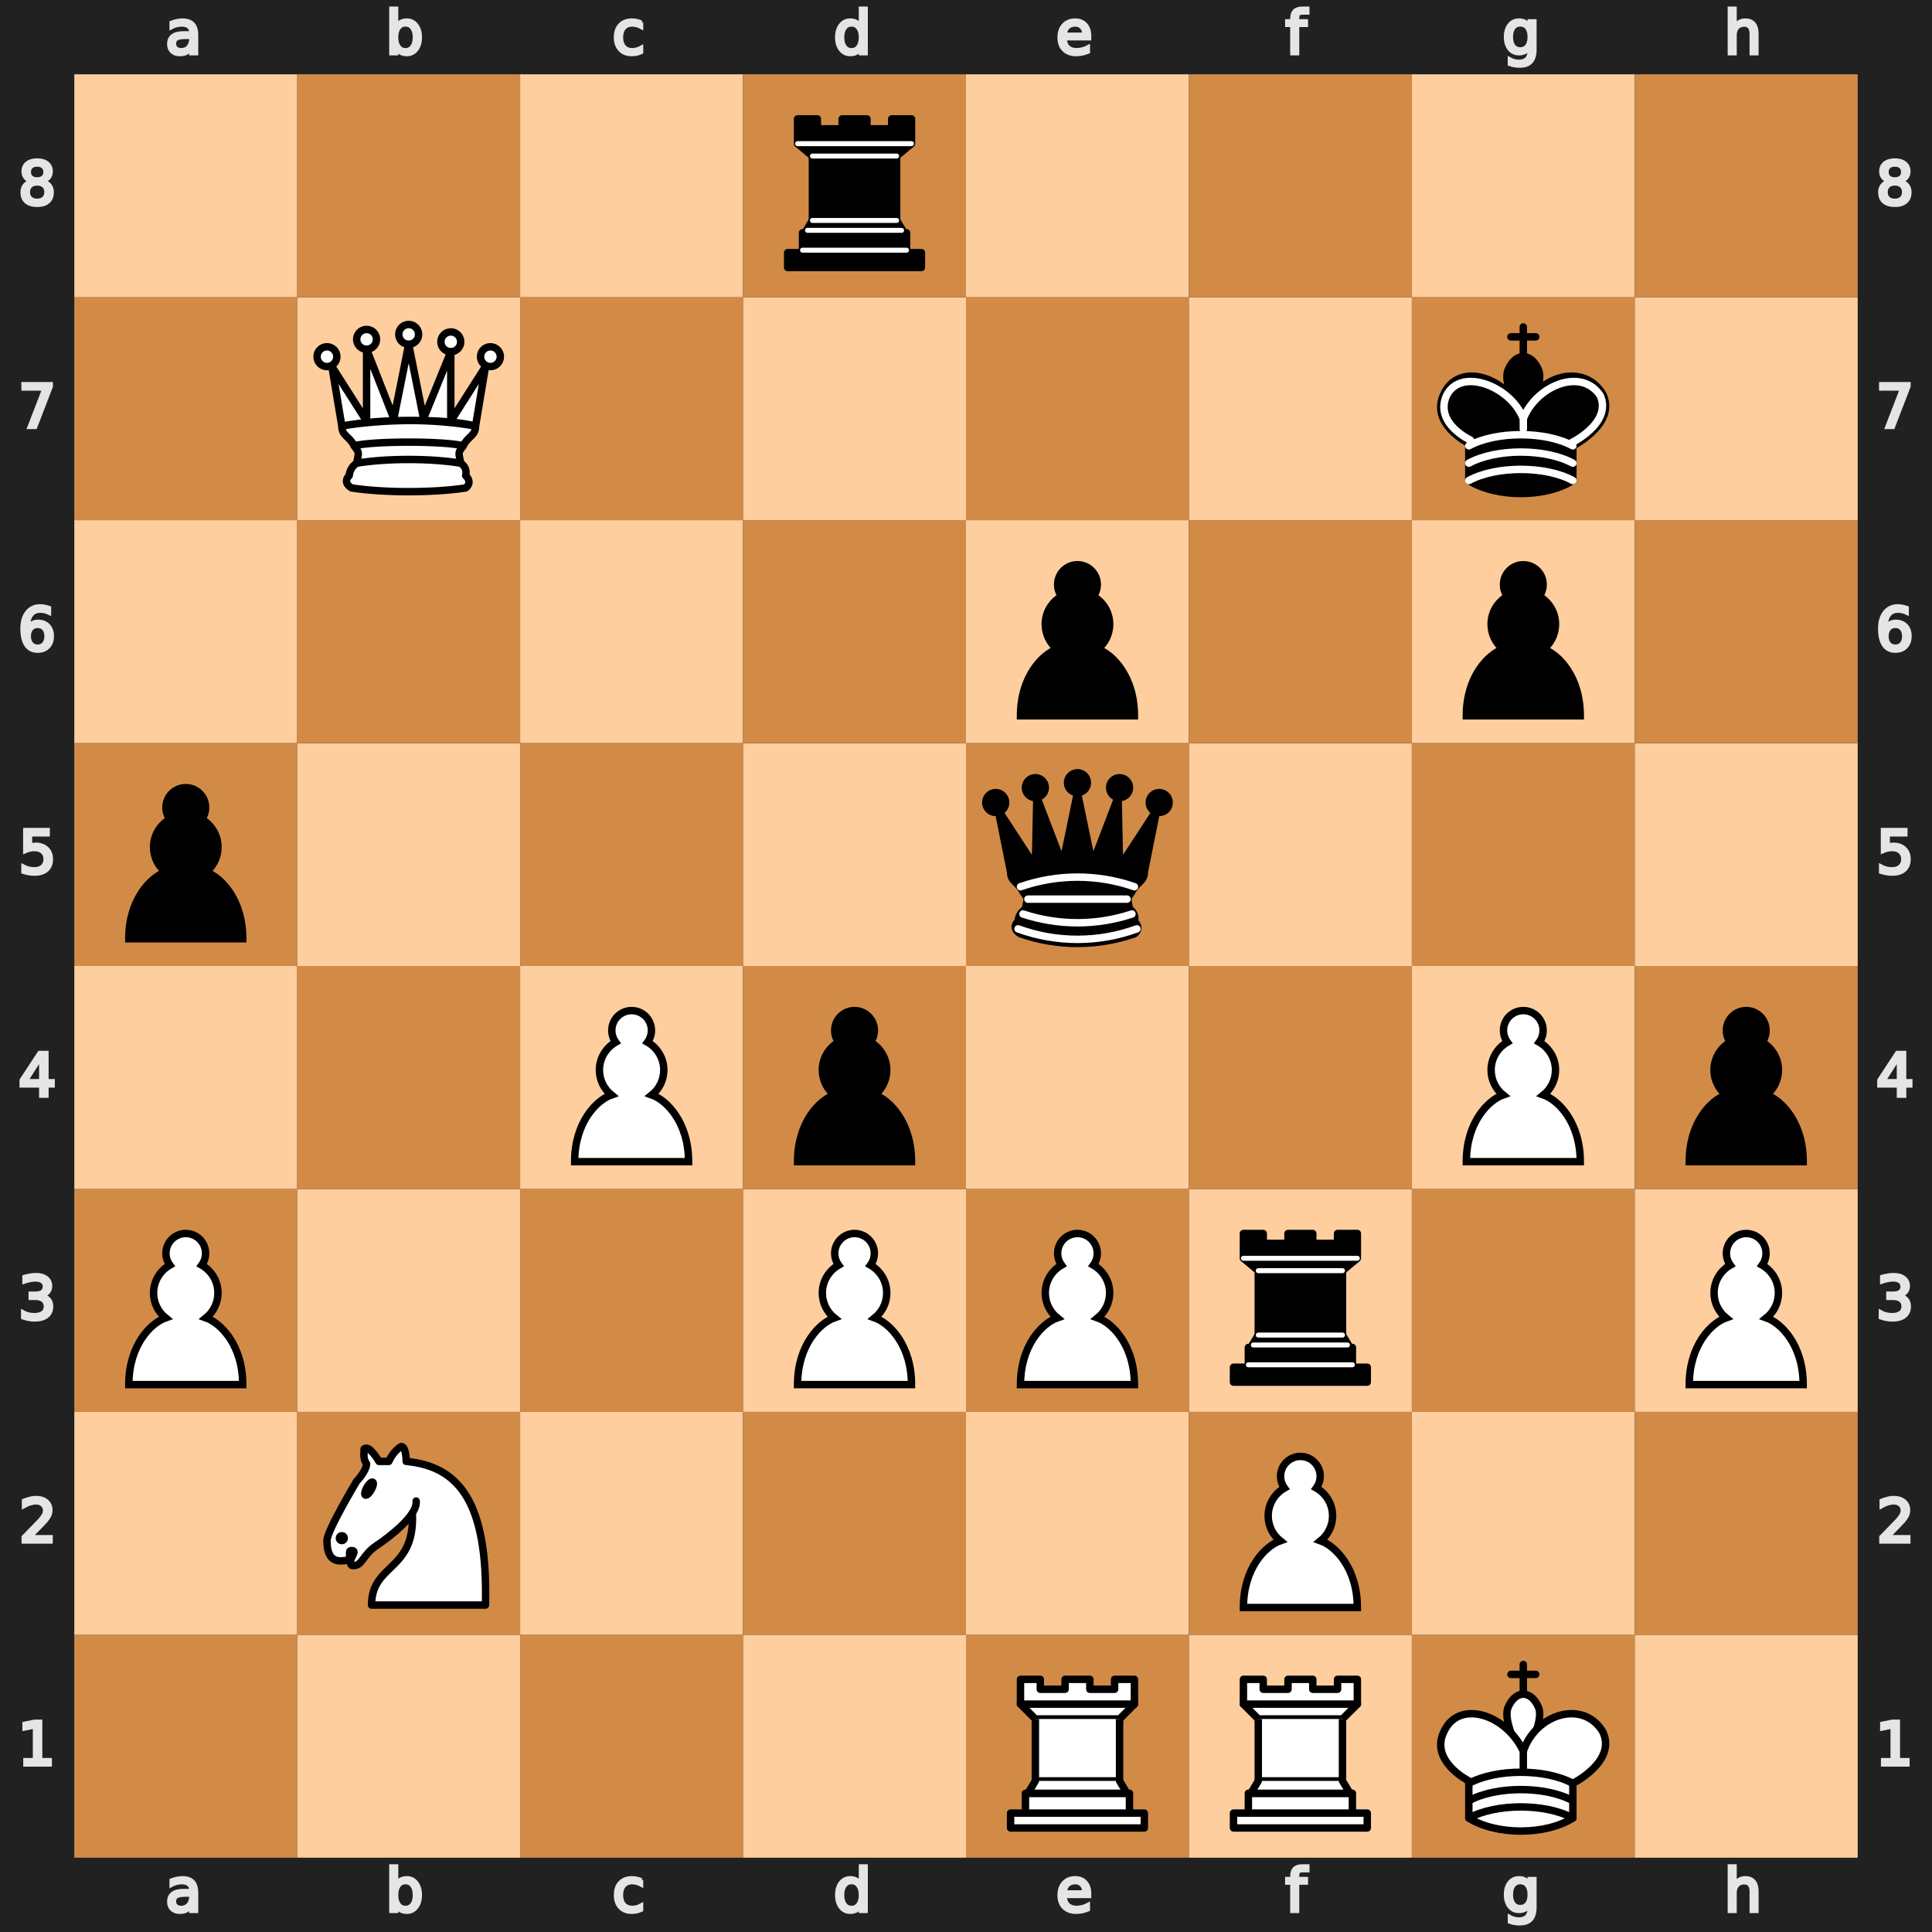
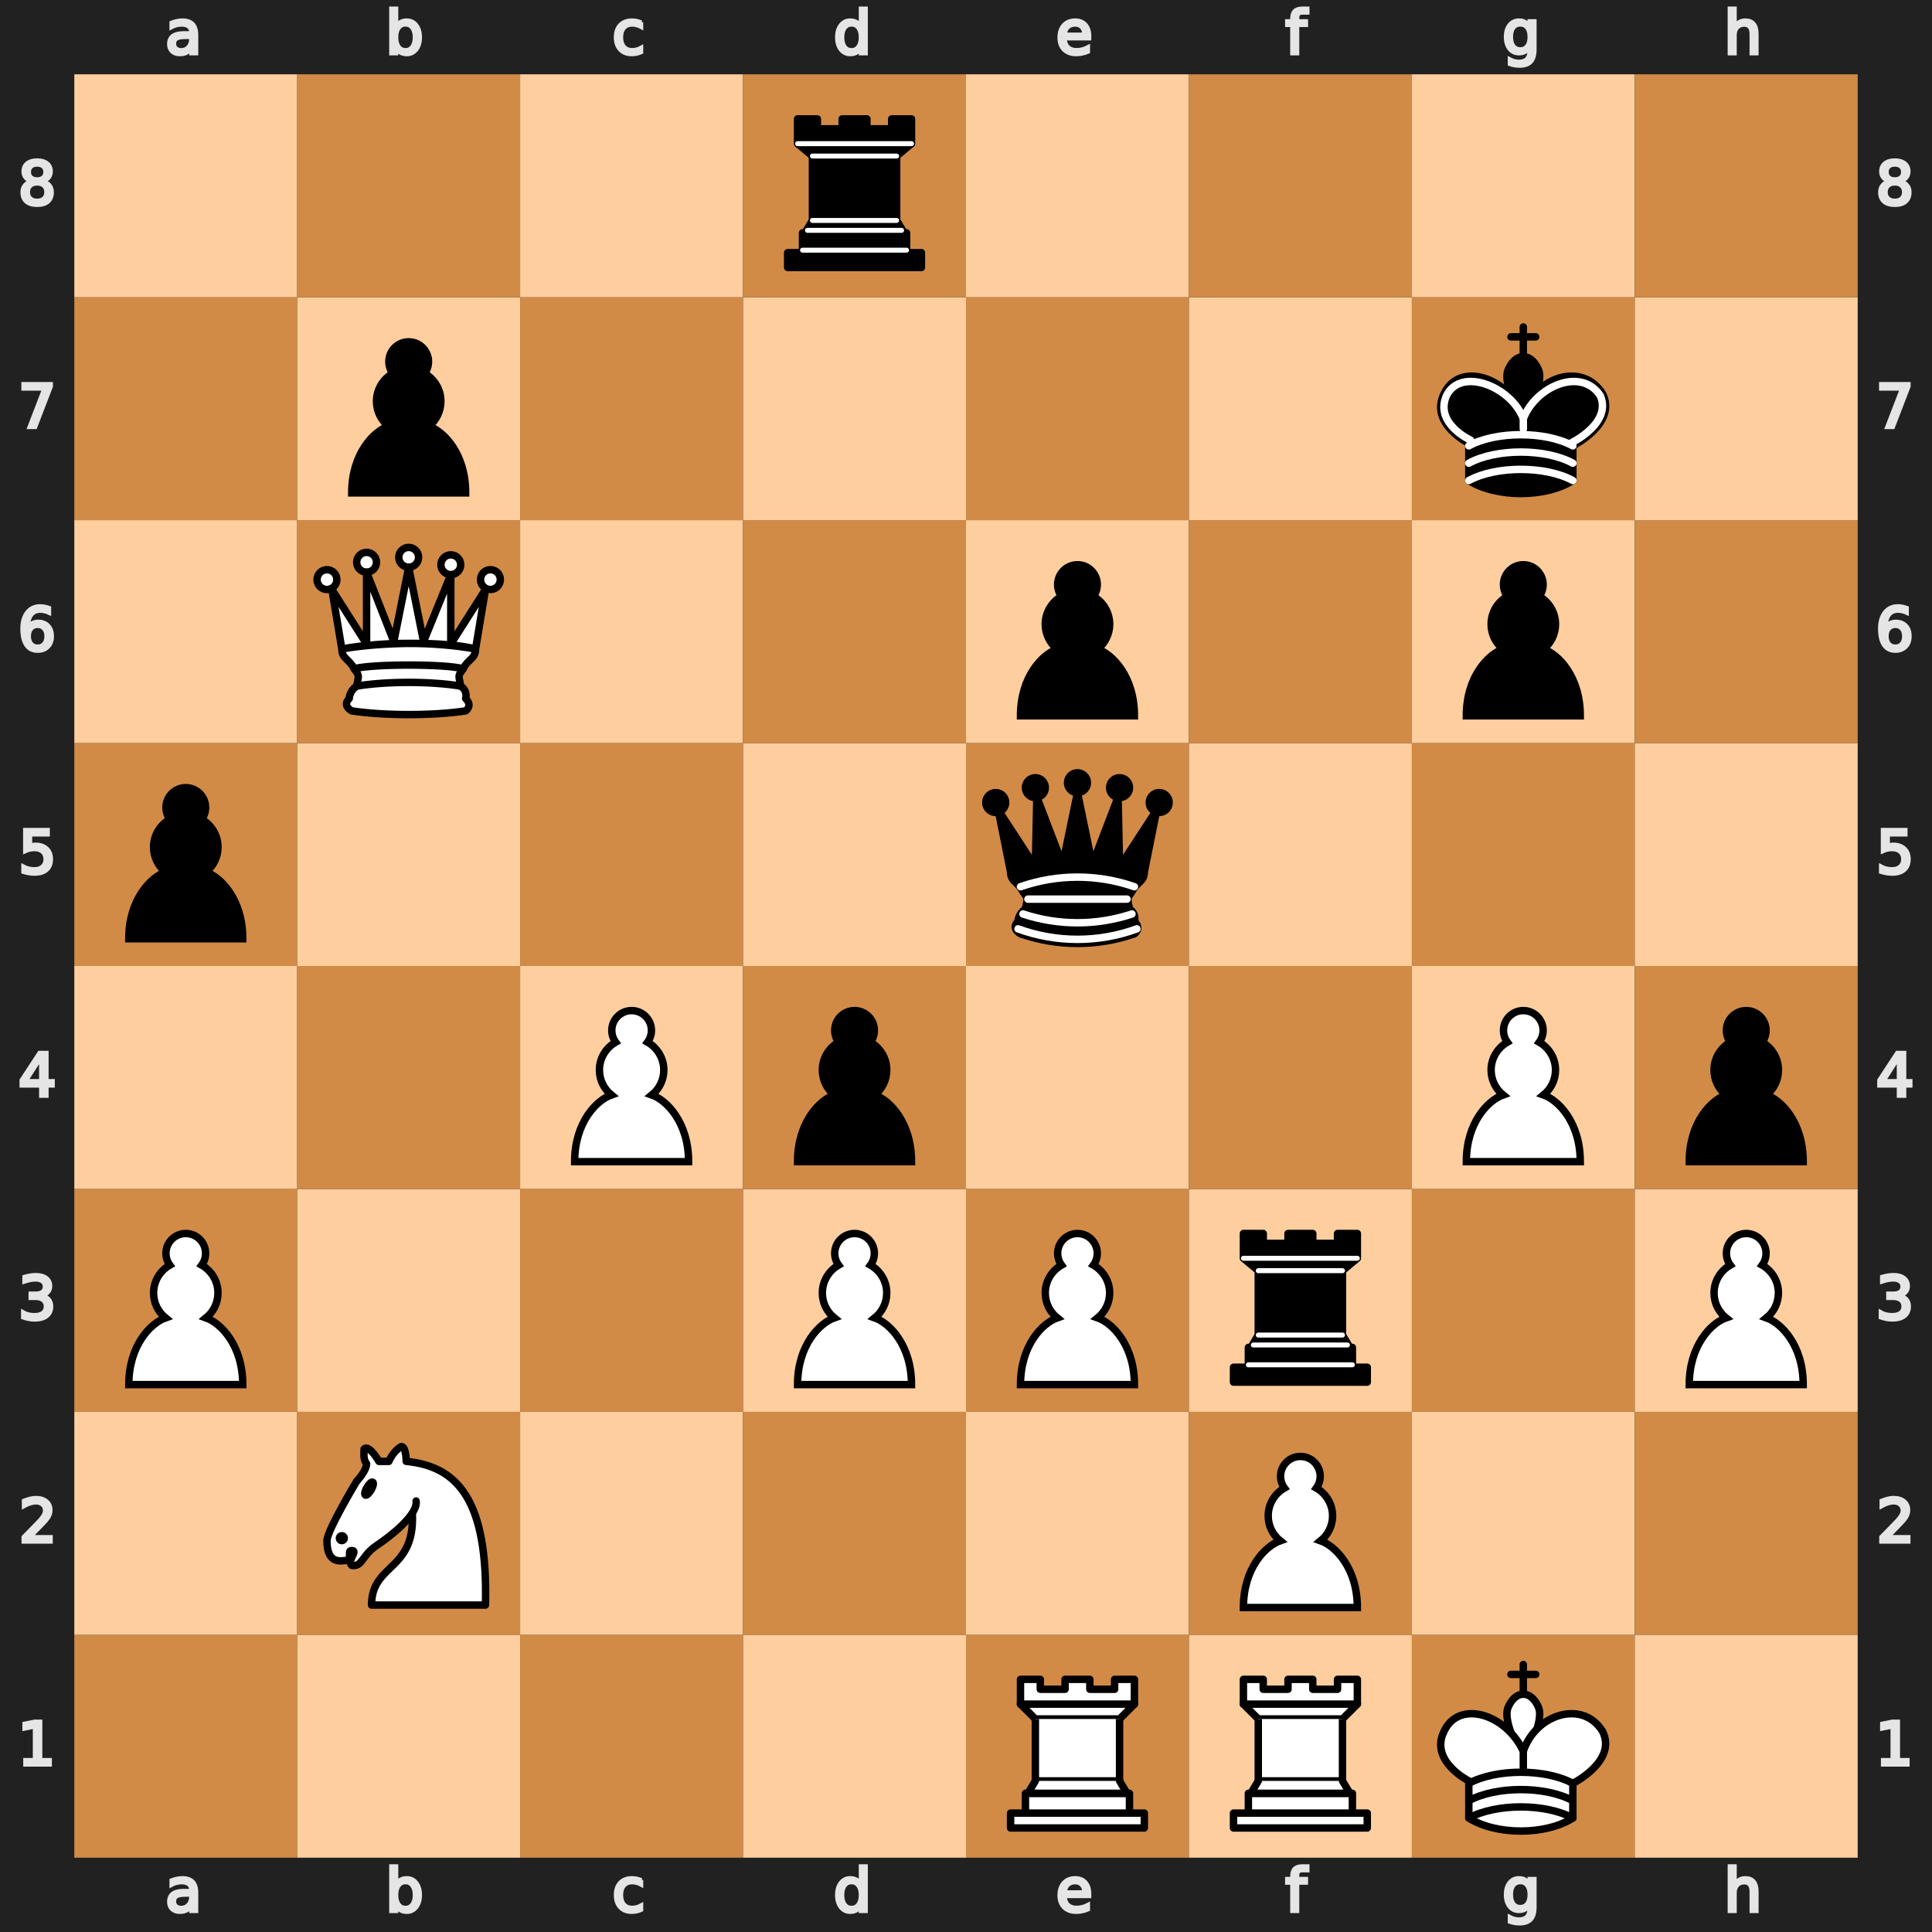
<svg xmlns="http://www.w3.org/2000/svg" xmlns:xlink="http://www.w3.org/1999/xlink" version="1.2" baseProfile="tiny" viewBox="0 0 390 390" width="350" height="350">
  <defs>
    <g id="white-pawn" class="white pawn">
      <path d="M22.5 9c-2.21 0-4 1.79-4 4 0 .89.29 1.71.78 2.38C17.33 16.5 16 18.59 16 21c0 2.03.94 3.84 2.41 5.03-3 1.06-7.41 5.55-7.41 13.47h23c0-7.92-4.41-12.41-7.41-13.47 1.47-1.19 2.41-3 2.41-5.03 0-2.41-1.33-4.5-3.28-5.62.49-.67.78-1.49.78-2.38 0-2.21-1.79-4-4-4z" fill="#fff" stroke="#000" stroke-width="1.5" stroke-linecap="round" />
    </g>
    <g id="white-knight" class="white knight" fill="none" fill-rule="evenodd" stroke="#000" stroke-width="1.5" stroke-linecap="round" stroke-linejoin="round">
      <path d="M 22,10 C 32.5,11 38.5,18 38,39 L 15,39 C 15,30 25,32.5 23,18" style="fill:#ffffff; stroke:#000000;" />
      <path d="M 24,18 C 24.38,20.91 18.45,25.37 16,27 C 13,29 13.18,31.34 11,31 C 9.958,30.06 12.41,27.96 11,28 C 10,28 11.19,29.23 10,30 C 9,30 5.997,31 6,26 C 6,24 12,14 12,14 C 12,14 13.89,12.1 14,10.5 C 13.27,9.506 13.5,8.5 13.5,7.5 C 14.5,6.5 16.5,10 16.5,10 L 18.5,10 C 18.5,10 19.28,8.008 21,7 C 22,7 22,10 22,10" style="fill:#ffffff; stroke:#000000;" />
      <path d="M 9.5 25.5 A 0.5 0.5 0 1 1 8.5,25.5 A 0.5 0.5 0 1 1 9.5 25.5 z" style="fill:#000000; stroke:#000000;" />
      <path d="M 15 15.5 A 0.5 1.5 0 1 1 14,15.5 A 0.5 1.5 0 1 1 15 15.5 z" transform="matrix(0.866,0.5,-0.5,0.866,9.693,-5.173)" style="fill:#000000; stroke:#000000;" />
    </g>
    <g id="white-rook" class="white rook" fill="#fff" fill-rule="evenodd" stroke="#000" stroke-width="1.5" stroke-linecap="round" stroke-linejoin="round">
      <path d="M9 39h27v-3H9v3zM12 36v-4h21v4H12zM11 14V9h4v2h5V9h5v2h5V9h4v5" stroke-linecap="butt" />
      <path d="M34 14l-3 3H14l-3-3" />
      <path d="M31 17v12.5H14V17" stroke-linecap="butt" stroke-linejoin="miter" />
      <path d="M31 29.5l1.5 2.5h-20l1.5-2.5" />
      <path d="M11 14h23" fill="none" stroke-linejoin="miter" />
    </g>
    <g id="white-queen" class="white queen" fill="#fff" fill-rule="evenodd" stroke="#000" stroke-width="1.5" stroke-linecap="round" stroke-linejoin="round">
      <path d="M8 12a2 2 0 1 1-4 0 2 2 0 1 1 4 0zM24.5 7.5a2 2 0 1 1-4 0 2 2 0 1 1 4 0zM41 12a2 2 0 1 1-4 0 2 2 0 1 1 4 0zM16 8.5a2 2 0 1 1-4 0 2 2 0 1 1 4 0zM33 9a2 2 0 1 1-4 0 2 2 0 1 1 4 0z" />
      <path d="M9 26c8.5-1.5 21-1.5 27 0l2-12-7 11V11l-5.5 13.5-3-15-3 15-5.5-14V25L7 14l2 12zM9 26c0 2 1.5 2 2.5 4 1 1.5 1 1 .5 3.5-1.5 1-1.5 2.5-1.5 2.5-1.5 1.5.5 2.5.5 2.5 6.5 1 16.5 1 23 0 0 0 1.5-1 0-2.5 0 0 .5-1.5-1-2.5-.5-2.5-.5-2 .5-3.5 1-2 2.5-2 2.5-4-8.5-1.5-18.5-1.5-27 0z" stroke-linecap="butt" />
      <path d="M11.5 30c3.5-1 18.5-1 22 0M12 33.5c6-1 15-1 21 0" fill="none" />
    </g>
    <g id="white-king" class="white king" fill="none" fill-rule="evenodd" stroke="#000" stroke-width="1.5" stroke-linecap="round" stroke-linejoin="round">
      <path d="M22.5 11.63V6M20 8h5" stroke-linejoin="miter" />
      <path d="M22.5 25s4.5-7.5 3-10.5c0 0-1-2.5-3-2.5s-3 2.5-3 2.5c-1.5 3 3 10.5 3 10.5" fill="#fff" stroke-linecap="butt" stroke-linejoin="miter" />
      <path d="M11.5 37c5.5 3.5 15.5 3.5 21 0v-7s9-4.5 6-10.5c-4-6.5-13.5-3.5-16 4V27v-3.5c-3.5-7.5-13-10.5-16-4-3 6 5 10 5 10V37z" fill="#fff" />
      <path d="M11.5 30c5.5-3 15.5-3 21 0m-21 3.5c5.5-3 15.5-3 21 0m-21 3.5c5.5-3 15.5-3 21 0" />
    </g>
    <g id="black-pawn" class="black pawn">
      <path d="M22.5 9c-2.21 0-4 1.79-4 4 0 .89.29 1.71.78 2.38C17.33 16.5 16 18.59 16 21c0 2.03.94 3.84 2.41 5.03-3 1.06-7.41 5.55-7.41 13.47h23c0-7.92-4.41-12.41-7.41-13.47 1.47-1.19 2.41-3 2.41-5.03 0-2.41-1.33-4.5-3.28-5.62.49-.67.78-1.49.78-2.38 0-2.21-1.79-4-4-4z" stroke="#000" stroke-width="1.5" stroke-linecap="round" />
    </g>
    <g id="black-rook" class="black rook" fill="#000" fill-rule="evenodd" stroke="#000" stroke-width="1.5" stroke-linecap="round" stroke-linejoin="round">
      <path d="M9 39h27v-3H9v3zM12.5 32l1.5-2.5h17l1.5 2.5h-20zM12 36v-4h21v4H12z" stroke-linecap="butt" />
      <path d="M14 29.5v-13h17v13H14z" stroke-linecap="butt" stroke-linejoin="miter" />
      <path d="M14 16.5L11 14h23l-3 2.5H14zM11 14V9h4v2h5V9h5v2h5V9h4v5H11z" stroke-linecap="butt" />
      <path d="M12 35.5h21M13 31.5h19M14 29.5h17M14 16.5h17M11 14h23" fill="none" stroke="#fff" stroke-width="1" stroke-linejoin="miter" />
    </g>
    <g id="black-queen" class="black queen" fill="#000" fill-rule="evenodd" stroke="#000" stroke-width="1.5" stroke-linecap="round" stroke-linejoin="round">
      <g fill="#000" stroke="none">
        <circle cx="6" cy="12" r="2.75" />
        <circle cx="14" cy="9" r="2.75" />
        <circle cx="22.5" cy="8" r="2.75" />
        <circle cx="31" cy="9" r="2.75" />
        <circle cx="39" cy="12" r="2.75" />
      </g>
      <path d="M9 26c8.5-1.5 21-1.5 27 0l2.5-12.5L31 25l-.3-14.1-5.2 13.6-3-14.5-3 14.5-5.2-13.6L14 25 6.5 13.5 9 26zM9 26c0 2 1.5 2 2.5 4 1 1.5 1 1 .5 3.5-1.5 1-1.5 2.5-1.5 2.5-1.5 1.5.5 2.5.5 2.5 6.5 1 16.5 1 23 0 0 0 1.5-1 0-2.5 0 0 .5-1.5-1-2.5-.5-2.5-.5-2 .5-3.5 1-2 2.5-2 2.5-4-8.5-1.5-18.5-1.5-27 0z" stroke-linecap="butt" />
      <path d="M11 38.5a35 35 1 0 0 23 0" fill="none" stroke-linecap="butt" />
      <path d="M11 29a35 35 1 0 1 23 0M12.5 31.5h20M11.5 34.5a35 35 1 0 0 22 0M10.5 37.5a35 35 1 0 0 24 0" fill="none" stroke="#fff" />
    </g>
    <g id="black-king" class="black king" fill="none" fill-rule="evenodd" stroke="#000" stroke-width="1.5" stroke-linecap="round" stroke-linejoin="round">
      <path d="M22.5 11.63V6" stroke-linejoin="miter" />
      <path d="M22.5 25s4.5-7.5 3-10.5c0 0-1-2.5-3-2.5s-3 2.5-3 2.5c-1.5 3 3 10.5 3 10.5" fill="#000" stroke-linecap="butt" stroke-linejoin="miter" />
      <path d="M11.5 37c5.5 3.5 15.5 3.5 21 0v-7s9-4.5 6-10.5c-4-6.5-13.5-3.5-16 4V27v-3.5c-3.5-7.5-13-10.5-16-4-3 6 5 10 5 10V37z" fill="#000" />
      <path d="M20 8h5" stroke-linejoin="miter" />
      <path d="M32 29.5s8.5-4 6.03-9.65C34.15 14 25 18 22.5 24.5l.01 2.1-.01-2.1C20 18 9.906 14 6.997 19.85c-2.497 5.65 4.853 9 4.853 9M11.5 30c5.5-3 15.5-3 21 0m-21 3.5c5.5-3 15.5-3 21 0m-21 3.5c5.5-3 15.5-3 21 0" stroke="#fff" />
    </g>
  </defs>
  <rect x="0" y="0" width="390" height="390" fill="#212121" />
  <g transform="translate(20, 0) scale(0.75, 0.75)" fill="#e5e5e5" stroke="#e5e5e5">
    <path d="M23.328 10.016q-1.742 0-2.414.398-.672.398-.672 1.36 0 .765.5 1.218.508.445 1.375.445 1.196 0 1.914-.843.727-.852.727-2.258v-.32zm2.867-.594v4.992h-1.437v-1.328q-.492.797-1.227 1.18-.734.375-1.797.375-1.343 0-2.14-.75-.79-.758-.79-2.024 0-1.476.985-2.226.992-.75 2.953-.75h2.016V8.75q0-.992-.656-1.531-.649-.547-1.829-.547-.75 0-1.46.18-.711.18-1.368.539V6.062q.79-.304 1.532-.453.742-.156 1.445-.156 1.898 0 2.836.984.937.985.937 2.985z" />
  </g>
  <g transform="translate(20, 375) scale(0.75, 0.75)" fill="#e5e5e5" stroke="#e5e5e5">
    <path d="M23.328 10.016q-1.742 0-2.414.398-.672.398-.672 1.36 0 .765.5 1.218.508.445 1.375.445 1.196 0 1.914-.843.727-.852.727-2.258v-.32zm2.867-.594v4.992h-1.437v-1.328q-.492.797-1.227 1.18-.734.375-1.797.375-1.343 0-2.14-.75-.79-.758-.79-2.024 0-1.476.985-2.226.992-.75 2.953-.75h2.016V8.75q0-.992-.656-1.531-.649-.547-1.829-.547-.75 0-1.46.18-.711.18-1.368.539V6.062q.79-.304 1.532-.453.742-.156 1.445-.156 1.898 0 2.836.984.937.985.937 2.985z" />
  </g>
  <g transform="translate(65, 0) scale(0.75, 0.75)" fill="#e5e5e5" stroke="#e5e5e5">
    <path d="M24.922 10.047q0-1.586-.656-2.485-.649-.906-1.79-.906-1.14 0-1.796.906-.649.899-.649 2.485 0 1.586.649 2.492.656.898 1.797.898 1.14 0 1.789-.898.656-.906.656-2.492zm-4.89-3.055q.452-.781 1.14-1.156.695-.383 1.656-.383 1.594 0 2.586 1.266 1 1.265 1 3.328 0 2.062-1 3.328-.992 1.266-2.586 1.266-.96 0-1.656-.375-.688-.383-1.14-1.164v1.312h-1.446V2.258h1.445z" />
  </g>
  <g transform="translate(65, 375) scale(0.75, 0.75)" fill="#e5e5e5" stroke="#e5e5e5">
    <path d="M24.922 10.047q0-1.586-.656-2.485-.649-.906-1.79-.906-1.14 0-1.796.906-.649.899-.649 2.485 0 1.586.649 2.492.656.898 1.797.898 1.14 0 1.789-.898.656-.906.656-2.492zm-4.89-3.055q.452-.781 1.14-1.156.695-.383 1.656-.383 1.594 0 2.586 1.266 1 1.265 1 3.328 0 2.062-1 3.328-.992 1.266-2.586 1.266-.96 0-1.656-.375-.688-.383-1.14-1.164v1.312h-1.446V2.258h1.445z" />
  </g>
  <g transform="translate(110, 0) scale(0.75, 0.75)" fill="#e5e5e5" stroke="#e5e5e5">
    <path d="M25.96 6v1.344q-.608-.336-1.226-.5-.609-.172-1.234-.172-1.398 0-2.172.89-.773.883-.773 2.485 0 1.601.773 2.492.774.883 2.172.883.625 0 1.234-.164.618-.172 1.227-.508v1.328q-.602.281-1.25.422-.64.14-1.367.14-1.977 0-3.14-1.242-1.165-1.242-1.165-3.351 0-2.14 1.172-3.367 1.18-1.227 3.227-1.227.664 0 1.296.14.633.134 1.227.407z" />
  </g>
  <g transform="translate(110, 375) scale(0.75, 0.75)" fill="#e5e5e5" stroke="#e5e5e5">
    <path d="M25.96 6v1.344q-.608-.336-1.226-.5-.609-.172-1.234-.172-1.398 0-2.172.89-.773.883-.773 2.485 0 1.601.773 2.492.774.883 2.172.883.625 0 1.234-.164.618-.172 1.227-.508v1.328q-.602.281-1.25.422-.64.14-1.367.14-1.977 0-3.14-1.242-1.165-1.242-1.165-3.351 0-2.14 1.172-3.367 1.18-1.227 3.227-1.227.664 0 1.296.14.633.134 1.227.407z" />
  </g>
  <g transform="translate(155, 0) scale(0.75, 0.75)" fill="#e5e5e5" stroke="#e5e5e5">
    <path d="M24.973 6.992V2.258h1.437v12.156h-1.437v-1.312q-.453.78-1.149 1.164-.687.375-1.656.375-1.586 0-2.586-1.266-.992-1.266-.992-3.328 0-2.063.992-3.328 1-1.266 2.586-1.266.969 0 1.656.383.696.375 1.149 1.156zm-4.899 3.055q0 1.586.649 2.492.656.898 1.797.898 1.14 0 1.796-.898.657-.906.657-2.492 0-1.586-.657-2.485-.656-.906-1.796-.906-1.141 0-1.797.906-.649.899-.649 2.485z" />
  </g>
  <g transform="translate(155, 375) scale(0.75, 0.75)" fill="#e5e5e5" stroke="#e5e5e5">
    <path d="M24.973 6.992V2.258h1.437v12.156h-1.437v-1.312q-.453.78-1.149 1.164-.687.375-1.656.375-1.586 0-2.586-1.266-.992-1.266-.992-3.328 0-2.063.992-3.328 1-1.266 2.586-1.266.969 0 1.656.383.696.375 1.149 1.156zm-4.899 3.055q0 1.586.649 2.492.656.898 1.797.898 1.14 0 1.796-.898.657-.906.657-2.492 0-1.586-.657-2.485-.656-.906-1.796-.906-1.141 0-1.797.906-.649.899-.649 2.485z" />
  </g>
  <g transform="translate(200, 0) scale(0.75, 0.75)" fill="#e5e5e5" stroke="#e5e5e5">
    <path d="M26.555 9.68v.703h-6.61q.094 1.484.89 2.265.806.774 2.235.774.828 0 1.602-.203.781-.203 1.547-.61v1.36q-.774.328-1.586.5-.813.172-1.649.172-2.093 0-3.32-1.22-1.219-1.218-1.219-3.296 0-2.148 1.157-3.406 1.164-1.266 3.132-1.266 1.766 0 2.79 1.14 1.03 1.134 1.03 3.087zm-1.438-.422q-.015-1.18-.664-1.883-.64-.703-1.703-.703-1.203 0-1.93.68-.718.68-.828 1.914z" />
  </g>
  <g transform="translate(200, 375) scale(0.75, 0.75)" fill="#e5e5e5" stroke="#e5e5e5">
    <path d="M26.555 9.68v.703h-6.61q.094 1.484.89 2.265.806.774 2.235.774.828 0 1.602-.203.781-.203 1.547-.61v1.36q-.774.328-1.586.5-.813.172-1.649.172-2.093 0-3.32-1.22-1.219-1.218-1.219-3.296 0-2.148 1.157-3.406 1.164-1.266 3.132-1.266 1.766 0 2.79 1.14 1.03 1.134 1.03 3.087zm-1.438-.422q-.015-1.18-.664-1.883-.64-.703-1.703-.703-1.203 0-1.93.68-.718.68-.828 1.914z" />
  </g>
  <g transform="translate(245, 0) scale(0.75, 0.75)" fill="#e5e5e5" stroke="#e5e5e5">
    <path d="M25.285 2.258v1.195H23.91q-.773 0-1.078.313-.297.312-.297 1.125v.773h2.367v1.117h-2.367v7.633H21.09V6.781h-1.375V5.664h1.375v-.61q0-1.46.68-2.124.68-.672 2.156-.672z" />
  </g>
  <g transform="translate(245, 375) scale(0.75, 0.75)" fill="#e5e5e5" stroke="#e5e5e5">
    <path d="M25.285 2.258v1.195H23.91q-.773 0-1.078.313-.297.312-.297 1.125v.773h2.367v1.117h-2.367v7.633H21.09V6.781h-1.375V5.664h1.375v-.61q0-1.46.68-2.124.68-.672 2.156-.672z" />
  </g>
  <g transform="translate(290, 0) scale(0.75, 0.75)" fill="#e5e5e5" stroke="#e5e5e5">
    <path d="M24.973 9.937q0-1.562-.649-2.421-.64-.86-1.804-.86-1.157 0-1.805.86-.64.859-.64 2.421 0 1.555.64 2.415.648.859 1.805.859 1.164 0 1.804-.86.649-.859.649-2.414zm1.437 3.391q0 2.234-.992 3.32-.992 1.094-3.04 1.094-.757 0-1.429-.117-.672-.11-1.304-.344v-1.398q.632.344 1.25.508.617.164 1.257.164 1.414 0 2.118-.743.703-.734.703-2.226v-.711q-.446.773-1.141 1.156-.695.383-1.664.383-1.61 0-2.594-1.227-.984-1.226-.984-3.25 0-2.03.984-3.257.985-1.227 2.594-1.227.969 0 1.664.383t1.14 1.156V5.664h1.438z" />
  </g>
  <g transform="translate(290, 375) scale(0.75, 0.75)" fill="#e5e5e5" stroke="#e5e5e5">
    <path d="M24.973 9.937q0-1.562-.649-2.421-.64-.86-1.804-.86-1.157 0-1.805.86-.64.859-.64 2.421 0 1.555.64 2.415.648.859 1.805.859 1.164 0 1.804-.86.649-.859.649-2.414zm1.437 3.391q0 2.234-.992 3.32-.992 1.094-3.04 1.094-.757 0-1.429-.117-.672-.11-1.304-.344v-1.398q.632.344 1.25.508.617.164 1.257.164 1.414 0 2.118-.743.703-.734.703-2.226v-.711q-.446.773-1.141 1.156-.695.383-1.664.383-1.61 0-2.594-1.227-.984-1.226-.984-3.25 0-2.03.984-3.257.985-1.227 2.594-1.227.969 0 1.664.383t1.14 1.156V5.664h1.438z" />
  </g>
  <g transform="translate(335, 0) scale(0.75, 0.75)" fill="#e5e5e5" stroke="#e5e5e5">
    <path d="M26.164 9.133v5.281h-1.437V9.18q0-1.243-.485-1.86-.484-.617-1.453-.617-1.164 0-1.836.742-.672.742-.672 2.024v4.945h-1.445V2.258h1.445v4.765q.516-.789 1.211-1.18.703-.39 1.617-.39 1.508 0 2.282.938.773.93.773 2.742z" />
  </g>
  <g transform="translate(335, 375) scale(0.75, 0.75)" fill="#e5e5e5" stroke="#e5e5e5">
    <path d="M26.164 9.133v5.281h-1.437V9.18q0-1.243-.485-1.86-.484-.617-1.453-.617-1.164 0-1.836.742-.672.742-.672 2.024v4.945h-1.445V2.258h1.445v4.765q.516-.789 1.211-1.18.703-.39 1.617-.39 1.508 0 2.282.938.773.93.773 2.742z" />
  </g>
  <g transform="translate(0, 335) scale(0.75, 0.75)" fill="#e5e5e5" stroke="#e5e5e5">
    <path d="M6.754 26.996h2.578v-8.898l-2.805.562v-1.437l2.79-.563h1.578v10.336h2.578v1.328h-6.72z" />
  </g>
  <g transform="translate(375, 335) scale(0.75, 0.75)" fill="#e5e5e5" stroke="#e5e5e5">
    <path d="M6.754 26.996h2.578v-8.898l-2.805.562v-1.437l2.79-.563h1.578v10.336h2.578v1.328h-6.72z" />
  </g>
  <g transform="translate(0, 290) scale(0.75, 0.75)" fill="#e5e5e5" stroke="#e5e5e5">
    <path d="M8.195 26.996h5.508v1.328H6.297v-1.328q.898-.93 2.445-2.492 1.555-1.57 1.953-2.024.758-.851 1.055-1.437.305-.594.305-1.164 0-.93-.657-1.516-.648-.586-1.695-.586-.742 0-1.57.258-.82.258-1.758.781v-1.593q.953-.383 1.781-.578.828-.196 1.516-.196 1.812 0 2.89.906 1.079.907 1.079 2.422 0 .72-.274 1.368-.265.64-.976 1.515-.196.227-1.243 1.313-1.046 1.078-2.953 3.023z" />
  </g>
  <g transform="translate(375, 290) scale(0.75, 0.75)" fill="#e5e5e5" stroke="#e5e5e5">
    <path d="M8.195 26.996h5.508v1.328H6.297v-1.328q.898-.93 2.445-2.492 1.555-1.57 1.953-2.024.758-.851 1.055-1.437.305-.594.305-1.164 0-.93-.657-1.516-.648-.586-1.695-.586-.742 0-1.57.258-.82.258-1.758.781v-1.593q.953-.383 1.781-.578.828-.196 1.516-.196 1.812 0 2.89.906 1.079.907 1.079 2.422 0 .72-.274 1.368-.265.64-.976 1.515-.196.227-1.243 1.313-1.046 1.078-2.953 3.023z" />
  </g>
  <g transform="translate(0, 245) scale(0.75, 0.75)" fill="#e5e5e5" stroke="#e5e5e5">
    <path d="M11.434 22.035q1.132.242 1.765 1.008.64.766.64 1.89 0 1.727-1.187 2.672-1.187.946-3.375.946-.734 0-1.515-.149-.774-.14-1.602-.43V26.45q.656.383 1.438.578.78.196 1.632.196 1.485 0 2.258-.586.782-.586.782-1.703 0-1.032-.727-1.61-.719-.586-2.008-.586h-1.36v-1.297h1.423q1.164 0 1.78-.46.618-.47.618-1.344 0-.899-.64-1.375-.633-.485-1.82-.485-.65 0-1.391.141-.743.14-1.633.437V16.95q.898-.25 1.68-.375.788-.125 1.484-.125 1.797 0 2.844.82 1.046.813 1.046 2.204 0 .968-.554 1.64-.555.664-1.578.922z" />
  </g>
  <g transform="translate(375, 245) scale(0.75, 0.75)" fill="#e5e5e5" stroke="#e5e5e5">
    <path d="M11.434 22.035q1.132.242 1.765 1.008.64.766.64 1.89 0 1.727-1.187 2.672-1.187.946-3.375.946-.734 0-1.515-.149-.774-.14-1.602-.43V26.45q.656.383 1.438.578.78.196 1.632.196 1.485 0 2.258-.586.782-.586.782-1.703 0-1.032-.727-1.61-.719-.586-2.008-.586h-1.36v-1.297h1.423q1.164 0 1.78-.46.618-.47.618-1.344 0-.899-.64-1.375-.633-.485-1.82-.485-.65 0-1.391.141-.743.14-1.633.437V16.95q.898-.25 1.68-.375.788-.125 1.484-.125 1.797 0 2.844.82 1.046.813 1.046 2.204 0 .968-.554 1.64-.555.664-1.578.922z" />
  </g>
  <g transform="translate(0, 200) scale(0.75, 0.75)" fill="#e5e5e5" stroke="#e5e5e5">
    <path d="M11.016 18.035L7.03 24.262h3.985zm-.414-1.375h1.984v7.602h1.664v1.312h-1.664v2.75h-1.57v-2.75H5.75v-1.523z" />
  </g>
  <g transform="translate(375, 200) scale(0.75, 0.75)" fill="#e5e5e5" stroke="#e5e5e5">
    <path d="M11.016 18.035L7.03 24.262h3.985zm-.414-1.375h1.984v7.602h1.664v1.312h-1.664v2.75h-1.57v-2.75H5.75v-1.523z" />
  </g>
  <g transform="translate(0, 155) scale(0.75, 0.75)" fill="#e5e5e5" stroke="#e5e5e5">
    <path d="M6.719 16.66h6.195v1.328h-4.75v2.86q.344-.118.688-.172.343-.063.687-.063 1.953 0 3.094 1.07 1.14 1.07 1.14 2.899 0 1.883-1.171 2.93-1.172 1.039-3.305 1.039-.735 0-1.5-.125-.758-.125-1.57-.375v-1.586q.703.383 1.453.57.75.188 1.586.188 1.351 0 2.14-.711.79-.711.79-1.93 0-1.219-.79-1.93-.789-.71-2.14-.71-.633 0-1.266.14-.625.14-1.281.438z" />
  </g>
  <g transform="translate(375, 155) scale(0.75, 0.75)" fill="#e5e5e5" stroke="#e5e5e5">
    <path d="M6.719 16.66h6.195v1.328h-4.75v2.86q.344-.118.688-.172.343-.063.687-.063 1.953 0 3.094 1.07 1.14 1.07 1.14 2.899 0 1.883-1.171 2.93-1.172 1.039-3.305 1.039-.735 0-1.5-.125-.758-.125-1.57-.375v-1.586q.703.383 1.453.57.75.188 1.586.188 1.351 0 2.14-.711.79-.711.79-1.93 0-1.219-.79-1.93-.789-.71-2.14-.71-.633 0-1.266.14-.625.14-1.281.438z" />
  </g>
  <g transform="translate(0, 110) scale(0.75, 0.75)" fill="#e5e5e5" stroke="#e5e5e5">
    <path d="M10.137 21.863q-1.063 0-1.688.727-.617.726-.617 1.992 0 1.258.617 1.992.625.727 1.688.727 1.062 0 1.68-.727.624-.734.624-1.992 0-1.266-.625-1.992-.617-.727-1.68-.727zm3.133-4.945v1.437q-.594-.28-1.204-.43-.601-.148-1.195-.148-1.562 0-2.39 1.055-.82 1.055-.938 3.188.46-.68 1.156-1.04.696-.367 1.531-.367 1.758 0 2.774 1.07 1.023 1.063 1.023 2.899 0 1.797-1.062 2.883-1.063 1.086-2.828 1.086-2.024 0-3.094-1.547-1.07-1.555-1.07-4.5 0-2.766 1.312-4.406 1.313-1.649 3.524-1.649.593 0 1.195.117.61.118 1.266.352z" />
  </g>
  <g transform="translate(375, 110) scale(0.75, 0.75)" fill="#e5e5e5" stroke="#e5e5e5">
    <path d="M10.137 21.863q-1.063 0-1.688.727-.617.726-.617 1.992 0 1.258.617 1.992.625.727 1.688.727 1.062 0 1.68-.727.624-.734.624-1.992 0-1.266-.625-1.992-.617-.727-1.68-.727zm3.133-4.945v1.437q-.594-.28-1.204-.43-.601-.148-1.195-.148-1.562 0-2.39 1.055-.82 1.055-.938 3.188.46-.68 1.156-1.04.696-.367 1.531-.367 1.758 0 2.774 1.07 1.023 1.063 1.023 2.899 0 1.797-1.062 2.883-1.063 1.086-2.828 1.086-2.024 0-3.094-1.547-1.07-1.555-1.07-4.5 0-2.766 1.312-4.406 1.313-1.649 3.524-1.649.593 0 1.195.117.61.118 1.266.352z" />
  </g>
  <g transform="translate(0, 65) scale(0.75, 0.75)" fill="#e5e5e5" stroke="#e5e5e5">
    <path d="M6.25 16.66h7.5v.672L9.516 28.324H7.867l3.985-10.336H6.25z" />
  </g>
  <g transform="translate(375, 65) scale(0.75, 0.75)" fill="#e5e5e5" stroke="#e5e5e5">
    <path d="M6.25 16.66h7.5v.672L9.516 28.324H7.867l3.985-10.336H6.25z" />
  </g>
  <g transform="translate(0, 20) scale(0.75, 0.75)" fill="#e5e5e5" stroke="#e5e5e5">
    <path d="M10 22.785q-1.125 0-1.773.602-.641.601-.641 1.656t.64 1.656q.649.602 1.774.602t1.773-.602q.649-.61.649-1.656 0-1.055-.649-1.656-.64-.602-1.773-.602zm-1.578-.672q-1.016-.25-1.586-.945-.563-.695-.563-1.695 0-1.399.993-2.211 1-.813 2.734-.813 1.742 0 2.734.813.993.812.993 2.21 0 1-.57 1.696-.563.695-1.571.945 1.14.266 1.773 1.04.641.773.641 1.89 0 1.695-1.04 2.602-1.03.906-2.96.906t-2.969-.906Q6 26.738 6 25.043q0-1.117.64-1.89.641-.774 1.782-1.04zm-.578-2.492q0 .906.562 1.414.57.508 1.594.508 1.016 0 1.586-.508.578-.508.578-1.414 0-.906-.578-1.414-.57-.508-1.586-.508-1.023 0-1.594.508-.562.508-.562 1.414z" />
  </g>
  <g transform="translate(375, 20) scale(0.75, 0.75)" fill="#e5e5e5" stroke="#e5e5e5">
    <path d="M10 22.785q-1.125 0-1.773.602-.641.601-.641 1.656t.64 1.656q.649.602 1.774.602t1.773-.602q.649-.61.649-1.656 0-1.055-.649-1.656-.64-.602-1.773-.602zm-1.578-.672q-1.016-.25-1.586-.945-.563-.695-.563-1.695 0-1.399.993-2.211 1-.813 2.734-.813 1.742 0 2.734.813.993.812.993 2.21 0 1-.57 1.696-.563.695-1.571.945 1.14.266 1.773 1.04.641.773.641 1.89 0 1.695-1.04 2.602-1.03.906-2.96.906t-2.969-.906Q6 26.738 6 25.043q0-1.117.64-1.89.641-.774 1.782-1.04zm-.578-2.492q0 .906.562 1.414.57.508 1.594.508 1.016 0 1.586-.508.578-.508.578-1.414 0-.906-.578-1.414-.57-.508-1.586-.508-1.023 0-1.594.508-.562.508-.562 1.414z" />
  </g>
  <rect x="15" y="330" width="45" height="45" class="square dark a1" stroke="none" fill="#d18b47" />
  <rect x="60" y="330" width="45" height="45" class="square light b1" stroke="none" fill="#ffce9e" />
  <rect x="105" y="330" width="45" height="45" class="square dark c1" stroke="none" fill="#d18b47" />
  <rect x="150" y="330" width="45" height="45" class="square light d1" stroke="none" fill="#ffce9e" />
  <rect x="195" y="330" width="45" height="45" class="square dark e1" stroke="none" fill="#d18b47" />
  <rect x="240" y="330" width="45" height="45" class="square light f1" stroke="none" fill="#ffce9e" />
  <rect x="285" y="330" width="45" height="45" class="square dark g1" stroke="none" fill="#d18b47" />
  <rect x="330" y="330" width="45" height="45" class="square light h1" stroke="none" fill="#ffce9e" />
  <rect x="15" y="285" width="45" height="45" class="square light a2" stroke="none" fill="#ffce9e" />
  <rect x="60" y="285" width="45" height="45" class="square dark b2" stroke="none" fill="#d18b47" />
  <rect x="105" y="285" width="45" height="45" class="square light c2" stroke="none" fill="#ffce9e" />
  <rect x="150" y="285" width="45" height="45" class="square dark d2" stroke="none" fill="#d18b47" />
  <rect x="195" y="285" width="45" height="45" class="square light e2" stroke="none" fill="#ffce9e" />
  <rect x="240" y="285" width="45" height="45" class="square dark f2" stroke="none" fill="#d18b47" />
  <rect x="285" y="285" width="45" height="45" class="square light g2" stroke="none" fill="#ffce9e" />
  <rect x="330" y="285" width="45" height="45" class="square dark h2" stroke="none" fill="#d18b47" />
  <rect x="15" y="240" width="45" height="45" class="square dark a3" stroke="none" fill="#d18b47" />
  <rect x="60" y="240" width="45" height="45" class="square light b3" stroke="none" fill="#ffce9e" />
  <rect x="105" y="240" width="45" height="45" class="square dark c3" stroke="none" fill="#d18b47" />
  <rect x="150" y="240" width="45" height="45" class="square light d3" stroke="none" fill="#ffce9e" />
  <rect x="195" y="240" width="45" height="45" class="square dark e3" stroke="none" fill="#d18b47" />
  <rect x="240" y="240" width="45" height="45" class="square light f3" stroke="none" fill="#ffce9e" />
  <rect x="285" y="240" width="45" height="45" class="square dark g3" stroke="none" fill="#d18b47" />
  <rect x="330" y="240" width="45" height="45" class="square light h3" stroke="none" fill="#ffce9e" />
  <rect x="15" y="195" width="45" height="45" class="square light a4" stroke="none" fill="#ffce9e" />
  <rect x="60" y="195" width="45" height="45" class="square dark b4" stroke="none" fill="#d18b47" />
  <rect x="105" y="195" width="45" height="45" class="square light c4" stroke="none" fill="#ffce9e" />
  <rect x="150" y="195" width="45" height="45" class="square dark d4" stroke="none" fill="#d18b47" />
  <rect x="195" y="195" width="45" height="45" class="square light e4" stroke="none" fill="#ffce9e" />
  <rect x="240" y="195" width="45" height="45" class="square dark f4" stroke="none" fill="#d18b47" />
  <rect x="285" y="195" width="45" height="45" class="square light g4" stroke="none" fill="#ffce9e" />
  <rect x="330" y="195" width="45" height="45" class="square dark h4" stroke="none" fill="#d18b47" />
  <rect x="15" y="150" width="45" height="45" class="square dark a5" stroke="none" fill="#d18b47" />
  <rect x="60" y="150" width="45" height="45" class="square light b5" stroke="none" fill="#ffce9e" />
  <rect x="105" y="150" width="45" height="45" class="square dark c5" stroke="none" fill="#d18b47" />
  <rect x="150" y="150" width="45" height="45" class="square light d5" stroke="none" fill="#ffce9e" />
  <rect x="195" y="150" width="45" height="45" class="square dark e5" stroke="none" fill="#d18b47" />
  <rect x="240" y="150" width="45" height="45" class="square light f5" stroke="none" fill="#ffce9e" />
  <rect x="285" y="150" width="45" height="45" class="square dark g5" stroke="none" fill="#d18b47" />
  <rect x="330" y="150" width="45" height="45" class="square light h5" stroke="none" fill="#ffce9e" />
  <rect x="15" y="105" width="45" height="45" class="square light a6" stroke="none" fill="#ffce9e" />
  <rect x="60" y="105" width="45" height="45" class="square dark b6" stroke="none" fill="#d18b47" />
  <rect x="105" y="105" width="45" height="45" class="square light c6" stroke="none" fill="#ffce9e" />
  <rect x="150" y="105" width="45" height="45" class="square dark d6" stroke="none" fill="#d18b47" />
  <rect x="195" y="105" width="45" height="45" class="square light e6" stroke="none" fill="#ffce9e" />
  <rect x="240" y="105" width="45" height="45" class="square dark f6" stroke="none" fill="#d18b47" />
  <rect x="285" y="105" width="45" height="45" class="square light g6" stroke="none" fill="#ffce9e" />
  <rect x="330" y="105" width="45" height="45" class="square dark h6" stroke="none" fill="#d18b47" />
  <rect x="15" y="60" width="45" height="45" class="square dark a7" stroke="none" fill="#d18b47" />
  <rect x="60" y="60" width="45" height="45" class="square light b7" stroke="none" fill="#ffce9e" />
  <rect x="105" y="60" width="45" height="45" class="square dark c7" stroke="none" fill="#d18b47" />
  <rect x="150" y="60" width="45" height="45" class="square light d7" stroke="none" fill="#ffce9e" />
  <rect x="195" y="60" width="45" height="45" class="square dark e7" stroke="none" fill="#d18b47" />
  <rect x="240" y="60" width="45" height="45" class="square light f7" stroke="none" fill="#ffce9e" />
  <rect x="285" y="60" width="45" height="45" class="square dark g7" stroke="none" fill="#d18b47" />
  <rect x="330" y="60" width="45" height="45" class="square light h7" stroke="none" fill="#ffce9e" />
  <rect x="15" y="15" width="45" height="45" class="square light a8" stroke="none" fill="#ffce9e" />
  <rect x="60" y="15" width="45" height="45" class="square dark b8" stroke="none" fill="#d18b47" />
  <rect x="105" y="15" width="45" height="45" class="square light c8" stroke="none" fill="#ffce9e" />
  <rect x="150" y="15" width="45" height="45" class="square dark d8" stroke="none" fill="#d18b47" />
  <rect x="195" y="15" width="45" height="45" class="square light e8" stroke="none" fill="#ffce9e" />
  <rect x="240" y="15" width="45" height="45" class="square dark f8" stroke="none" fill="#d18b47" />
  <rect x="285" y="15" width="45" height="45" class="square light g8" stroke="none" fill="#ffce9e" />
  <rect x="330" y="15" width="45" height="45" class="square dark h8" stroke="none" fill="#d18b47" />
  <use href="#white-rook" xlink:href="#white-rook" transform="translate(195, 330)" />
  <use href="#white-rook" xlink:href="#white-rook" transform="translate(240, 330)" />
  <use href="#white-king" xlink:href="#white-king" transform="translate(285, 330)" />
  <use href="#white-knight" xlink:href="#white-knight" transform="translate(60, 285)" />
  <use href="#white-pawn" xlink:href="#white-pawn" transform="translate(240, 285)" />
  <use href="#white-pawn" xlink:href="#white-pawn" transform="translate(15, 240)" />
  <use href="#white-pawn" xlink:href="#white-pawn" transform="translate(150, 240)" />
  <use href="#white-pawn" xlink:href="#white-pawn" transform="translate(195, 240)" />
  <use href="#black-rook" xlink:href="#black-rook" transform="translate(240, 240)" />
  <use href="#white-pawn" xlink:href="#white-pawn" transform="translate(330, 240)" />
  <use href="#white-pawn" xlink:href="#white-pawn" transform="translate(105, 195)" />
  <use href="#black-pawn" xlink:href="#black-pawn" transform="translate(150, 195)" />
  <use href="#white-pawn" xlink:href="#white-pawn" transform="translate(285, 195)" />
  <use href="#black-pawn" xlink:href="#black-pawn" transform="translate(330, 195)" />
  <use href="#black-pawn" xlink:href="#black-pawn" transform="translate(15, 150)" />
  <use href="#black-queen" xlink:href="#black-queen" transform="translate(195, 150)" />
+   <use href="#white-queen" xlink:href="#white-queen" transform="translate(60, 105)" />
  <use href="#black-pawn" xlink:href="#black-pawn" transform="translate(195, 105)" />
  <use href="#black-pawn" xlink:href="#black-pawn" transform="translate(285, 105)" />
-   <use href="#white-queen" xlink:href="#white-queen" transform="translate(60, 60)" />
+   <use href="#black-pawn" xlink:href="#black-pawn" transform="translate(60, 60)" />
  <use href="#black-king" xlink:href="#black-king" transform="translate(285, 60)" />
  <use href="#black-rook" xlink:href="#black-rook" transform="translate(150, 15)" />
</svg>
